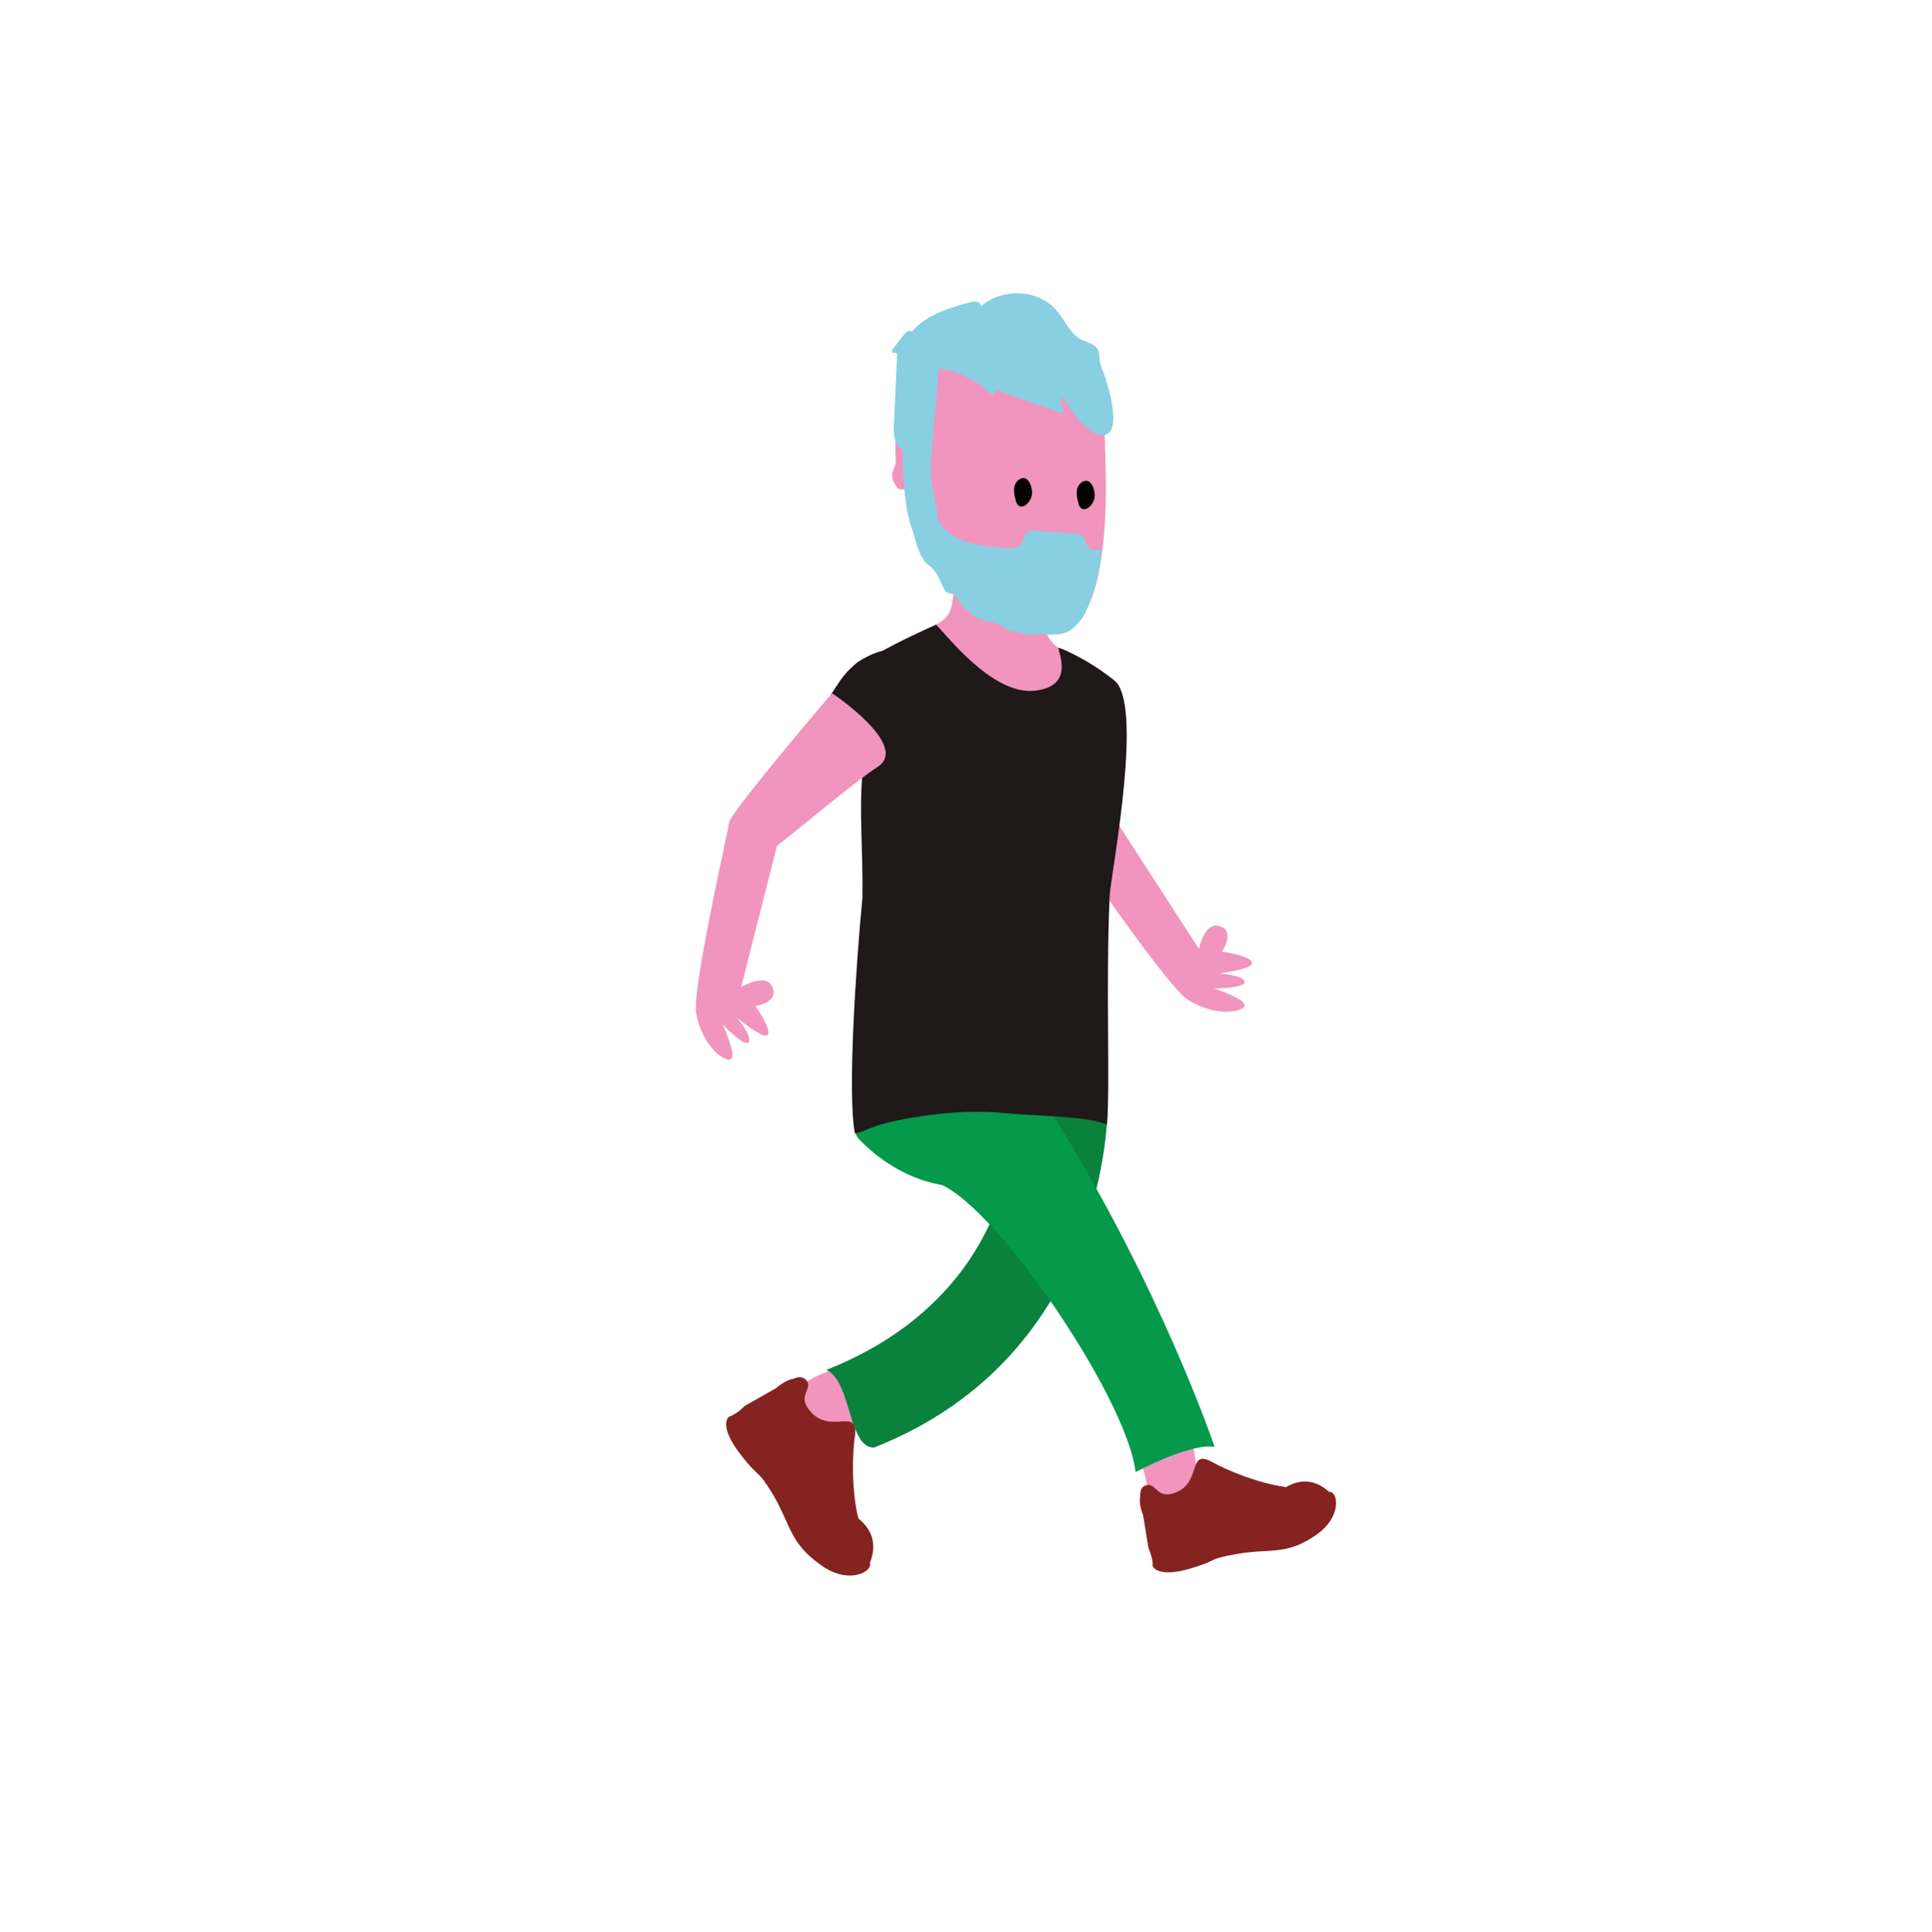
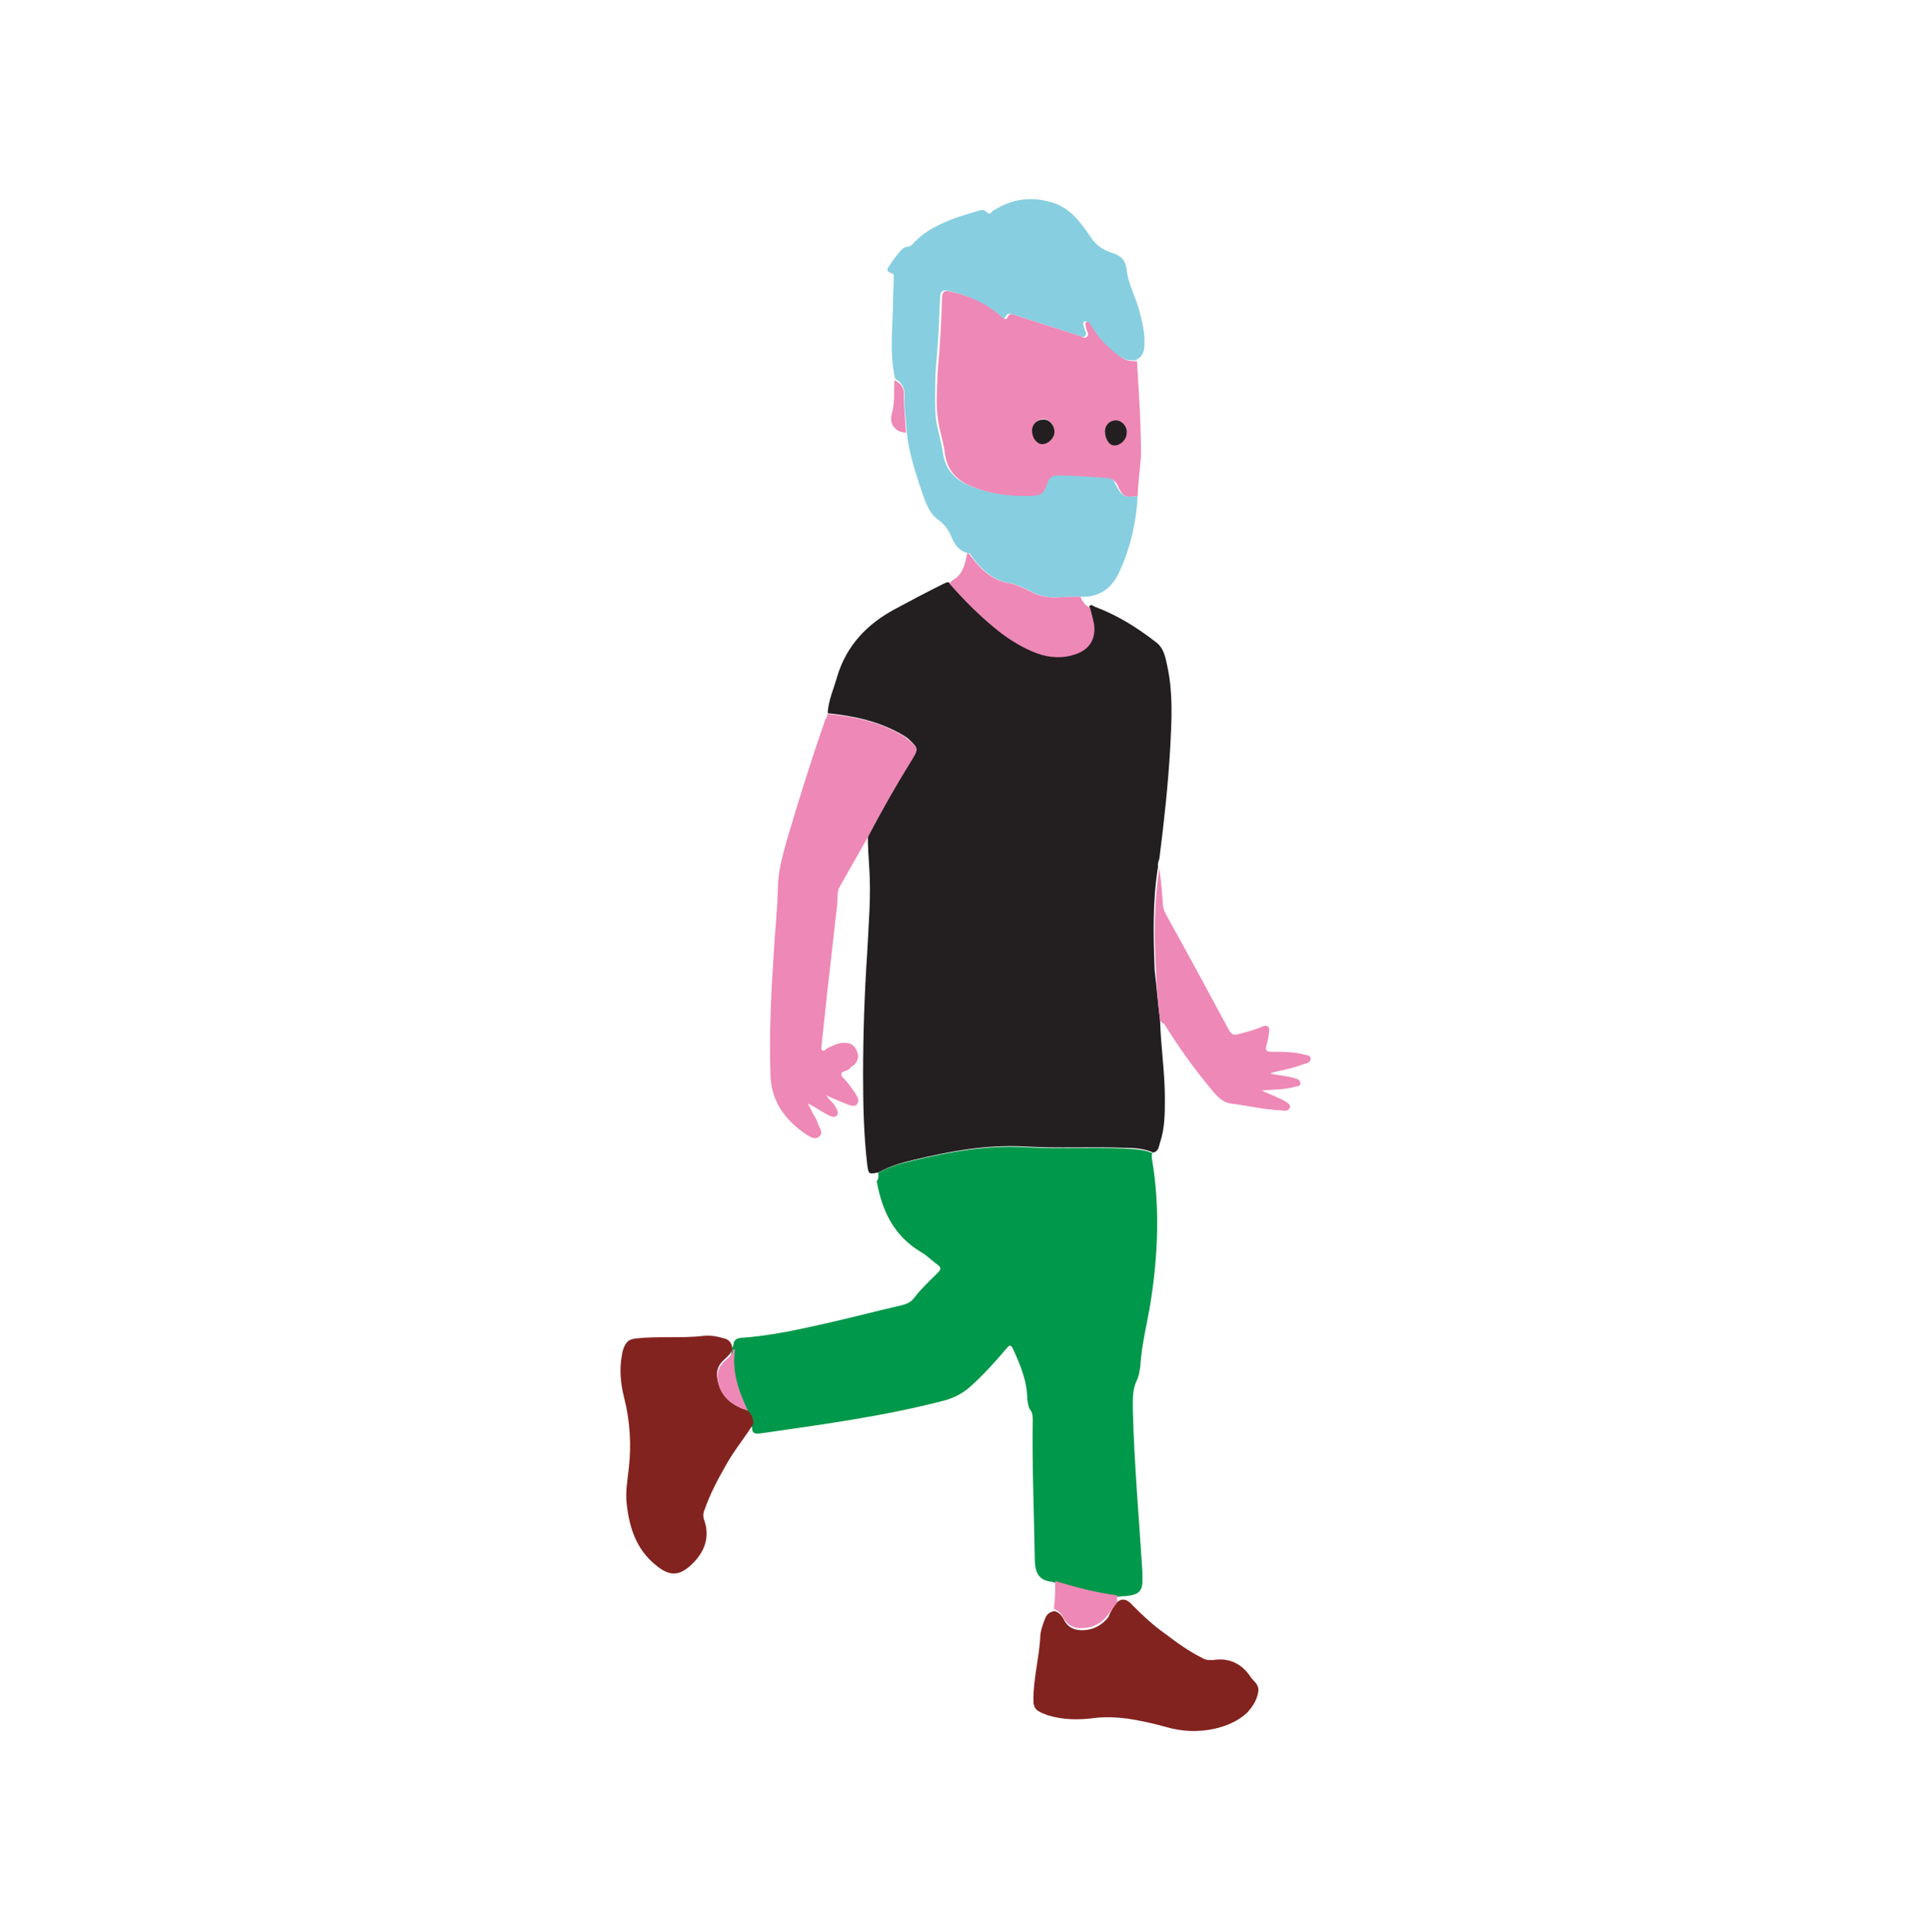
<svg xmlns="http://www.w3.org/2000/svg" version="1.1" id="Capa_1" x="0px" y="0px" viewBox="0 0 283.5 283.5" style="enable-background:new 0 0 283.5 283.5;" xml:space="preserve">
  <style type="text/css">
- 	.st0{fill:#F195BE;}
- 	.st1{fill:#852320;}
- 	.st2{fill:#0A813C;}
- 	.st3{fill:#04994B;}
- 	.st4{fill:#1F1919;}
- 	.st5{fill:#88CFE2;}
- 	.st6{fill:#020203;}
+ 	.st0{fill:#231F20;}
+ 	.st1{fill:#00984A;}
+ 	.st2{fill:#87CEE1;}
+ 	.st3{fill:#EE88B6;}
+ 	.st4{fill:#83231F;}
</style>
-   <path class="st0" d="M128.2,208.2c-0.2-1.7-1.3-2.8-2.9-4.5c-0.7-0.7-1.5-1.6-2.8-2.1c-0.3-0.1-0.5-0.2-0.9-0.3  c-1.5,0.5-4,1.8-5.1,3.1c-2.1,2.6,5.8,6.4,7.4,6.4c1.3,0-0.5-0.8,1.2-1.3C124.7,209.2,127.1,208.5,128.2,208.2z" />
-   <path class="st1" d="M127.7,229.4c1.3-3.2-0.2-5.3-1.7-6.5c-1-4-0.9-9.4-0.5-12.1c0.6-4.4-3.7,0-6.7-3.8c-1.7-2.1,0.4-3.1-0.3-4.2  c-0.7-1.1-2-0.4-2-0.4c-1.3,0.2-2.6,1.4-2.6,1.4l-4.6,2.6c-0.5,0.6-1.7,1.4-2.1,1.5c-0.5,0.1-1.6,1.6,1.5,5.6s2.3,1.8,4.9,6.1  c2.5,4.4,2.4,6.9,6.7,10C124.5,232.8,128.2,230.7,127.7,229.4z" />
-   <path class="st2" d="M121.3,201.1c3.7,1.6,3.2,11.5,7,11.4c34.8-13.7,34.3-50.1,34.3-50.1l-14.8-1.5  C150.4,169.8,146,191.4,121.3,201.1z" />
-   <path class="st0" d="M173.4,206.6c-0.8,0.9,0.3,1.3-0.4,1.8c-2.1,1.5-3.8,2.3-6.2,3v0.1c0,0.1-0.1,0.2-0.2,0.3  c2.2,5.9,2.7,11.8,2.7,11.8s3-2.6,6.4-7.4C175.7,216.1,175.3,210.6,173.4,206.6z" />
-   <path class="st1" d="M195.1,219c-2.4-2.2-4.8-1.6-6.3-0.7c-3.9-0.5-8.6-2.4-10.9-3.7c-3.7-2-1.3,3.2-5.6,4.6  c-2.4,0.8-2.6-1.4-3.9-1.2c-1.2,0.2-1,1.6-1,1.6c-0.3,1.2,0.4,2.8,0.4,2.8l0.8,4.9c0.3,0.6,0.7,2,0.6,2.4c-0.1,0.4,0.9,1.9,5.4,0.6  c4.5-1.3,2.4-1.4,7.1-2.2c4.7-0.8,7,0.2,11.1-2.5C197.1,222.9,196.5,218.9,195.1,219z M169.5,227.4c0.2,0.1,0.3,0.2,0.5,0.3  C169.8,227.6,169.7,227.5,169.5,227.4z" />
-   <path class="st3" d="M144.2,162.8c-5.3,1.9-4.7,5.2-7.3,10.7c8,1.4,28.6,31.6,29.8,42.6c0,0,8-4.3,11.6-3.7c0,0-7.7-23-23.7-48.7  C153.5,164.2,145.3,162.4,144.2,162.8z" />
-   <path class="st4" d="M135.7,97.2c-3.3-2.9-6.7-2-9.8,0c-1.9,1.6-2.2,2.1-4,4.9c0,0,7.9,6.7,7.2,10.8c-0.4,2.2,4.7-1.5,8.6-6.8  C138.8,103,138.2,99.4,135.7,97.2z" />
-   <path class="st0" d="M179.4,139.7c0,0,1.8-2.7,0-3.6c-2.5-1.3-3.4,3.2-3.4,3.2l-12.6-19.5c-2.2-1.3-5.8,1.8-6.2,4.4  c0,0,0,0.1,0.1,0.1c2.6,3.7,14.3,20.7,17,22.4c4.3,2.8,8.6,1.8,8.4,0.8c-0.2-1-4.5-2.4-4.5-2.4s4.7,0,4.5-1s-3.8-1.2-3.8-1.2  s5.1-0.6,4.9-1.6C183.6,140.3,179.4,139.7,179.4,139.7z" />
-   <path class="st3" d="M153,164.1c1.9-0.4,3.8-0.7,5.7-0.9c-5.7-1.8-18.7-5.3-26.3-3c-9.9,2.9-6.4,6.9-6.4,6.9s5.2,6.1,13.3,7  C139.8,167.6,147.5,165.3,153,164.1z" />
-   <path class="st0" d="M154.1,86.2c0.5-3.2,2.4-6.2,2.4-9.3c-1.4,0.6-2.6,1.9-3.7,2.8c-1.7,1.4-3.4,2.7-5.2,4.1  c-1.7,1.4-0.4-3.2-2.2-2c-1.1,0.7-4-1.9-5.2-1.3c-0.3,8.5,0.1,9.7-3,11.3c-0.9,2.8-4.4,7.4-5.6,10.1c5.1,3,25.9,7.7,26.5-5.5  C151.7,94.2,153.4,90.7,154.1,86.2z" />
-   <path class="st0" d="M131.5,67.4c-0.4-5.9,1.2-3.3,1.5-6.6c0.2-2.5,0.7-7.7,2.9-9c2.2-1.2,4.7-1.7,7.3-1.8c4.2-0.2,8.5,0.4,12.5,2  c2.3,0.9,4.7,2.4,5.7,4.7c0.7,1.5,0.7,3.1,0.7,4.7c0.2,8,0.7,14.8-0.8,22.7c-0.4,1.9-1.3,5.2-2.7,6.6c-1.9,1.9-4.9,2-7.6,2  c-1.5-0.8-2.8-2.1-4.1-3.2c-1.8-1.5-3.4-3.2-5-4.8c-1.6-1.6-3.2-3.1-4.8-4.7c-0.7-0.8-1.6-1.6-2.5-2.1c0-0.3,0.1-0.5,0.2-0.8  c-1-0.1-1.4-1.3-1.4-2.2c0-1,0.3-2-0.2-2.8c-0.3-0.5-1.1,0-1.5-0.5C130.1,69.2,131.6,69.2,131.5,67.4z" />
-   <path class="st5" d="M155.7,58.8c0.1,0.5,0.2,1,0.4,1.4c0.1,0.2-0.1,0.5-0.4,0.4c-3.1-1.1-6.2-2.2-9.3-3.3c-0.2-0.1-0.4,0.1-0.4,0.3  l0,0c0.1,0.3-0.3,0.5-0.5,0.3c-2-2-4.6-3.3-7.4-3.8c-0.2,0-0.3,0.1-0.3,0.3c-0.3,3.5-0.6,7-0.9,10.5c-0.2,2.1-0.4,4.1-0.1,6.2  c0.3,2.1,1.1,4.3,0.7,6.4c0,0.1-0.1,0.2-0.2,0.2c-1.5,0.5-2.7-1.4-3.1-3c-0.6-2.7-1-5.5-1-8.3c0-0.2-0.1-0.3-0.3-0.3  c-1.3,0-1.8-2-1.7-3.4c0.2-3.5,0.3-7.1,0.5-10.6c0-0.2-0.2-0.4-0.4-0.3l0,0c-0.3,0.1-0.5-0.3-0.3-0.5c0.6-0.7,1-1.3,1.7-2.2  c0.2-0.3,0.6-0.6,1-0.5s0.1,0.9-0.2,0.6c1.9-2.8,5.5-3.9,8.8-4.8c0.5-0.1,1.1-0.3,1.5,0.1c0.4,0.3,0.2,1.2-0.3,1  c2.9-3.3,8.9-3.3,11.7,0.2c1.2,1.4,1.9,3.3,3.6,4.2c0.9,0.4,2,0.6,2.4,1.5c0.2,0.4,0.2,0.9,0.2,1.3c0.1,0.7,0.3,1.3,0.6,2  c0.6,1.7,2.7,8.4,0.3,9.1c-2.1,0.6-4.7-2.9-6-5.1C156.1,58.3,155.6,58.5,155.7,58.8z" />
-   <path class="st5" d="M132.7,71.2c0.2,2.1,0.4,4.2,1.1,6.2s1,4.5,2.7,5.7c1.3,1,1.4,2.3,2.3,3.7c0.3,0.4,1.3,0.3,1.5,0.7  c0.6,1.2,1.7,2.1,2.7,2.9c0.9,0.8,3.5,0.9,4.4,1.7c0.2,0.2,0.4,0.3,0.6,0.4c0.6,0.3,1.5,0.2,2.1,0.5c0.5,0.2,0.9,0.3,1.4,0.2  c1.5-0.3,3.8,0.4,5.5-0.6c0.9-0.6,1.8-1.6,2.3-2.6c1.4-3,2.1-6.1,2.5-9.4c-0.8,0.5-1.9,0.1-2.3-0.7c-0.2-0.4-0.3-0.9-0.6-1.2  c-0.3-0.3-0.9-0.4-1.3-0.4c-1.9-0.1-3.7-0.2-5.6-0.4c-0.4,0-0.9,0-1.2,0.2c-0.6,0.4-0.5,1.5-1.1,2c-0.3,0.2-0.7,0.3-1.1,0.3  c-2.2,0.1-4.4-0.2-6.5-0.8c-1-0.3-2-0.7-2.9-1.4c-1.7-1.4-2.3-3.6-2.7-5.7c-0.7-3.8-1-7.8-0.7-11.7c0-0.7-0.3-3-1.6-2  c-0.6,0.5-1,2.8-1.2,3.6C132.4,65.3,132.5,68.3,132.7,71.2z" />
-   <path class="st6" d="M149.4,74.1c-0.1-0.2-0.3-0.4-0.3-0.7c-0.3-1-0.5-2.3,0.5-3c1.3-0.9,2,1.1,1.9,2.1  C151.4,73.7,150.1,74.9,149.4,74.1z" />
-   <path class="st6" d="M158.6,74.5c-0.1-0.2-0.3-0.4-0.3-0.7c-0.3-1-0.5-2.3,0.5-3c1.3-0.9,2,1.1,1.9,2.1  C160.6,74.1,159.3,75.3,158.6,74.5z" />
-   <path class="st4" d="M163.6,99.9c-4.1-3.3-8.2-4.9-8.2-4.8c-0.2,0.4,2.6,5.7-3.6,6.3c-6.2,0.6-12.9-8.3-14.4-9.7c0,0-8.1,3.6-9.6,5  c-2.9,5.8-0.7,10.6-1.2,16.9c-0.5,5.7,0.1,11.1,0,18.2c-1,10.5-2.2,28.9-1.1,34.6c2.4-0.6,2-1.1,7.1-2.1c4.8-0.9,10.1-1.4,14.9-0.9  c3.6,0.4,12.4,0.4,15,1.7c0.5-6-0.2-19.9,0.4-33.8C163.4,126.7,167.8,103.3,163.6,99.9z" />
-   <path class="st0" d="M122.2,101.8l-0.7,0.7c0,0-14.7,17.3-14.5,18.3c0.1,2.3,0.8,2.6,2.7,3.6c0.5,0.3,2.3,0.7,2.9,0.9  c3.4-2.5,12.9-10.6,16.2-12.7C133.7,109.5,122.2,101.8,122.2,101.8z" />
-   <path class="st0" d="M110.9,147.7c0,0,3.2-0.5,2.6-2.5c-0.7-2.7-4.7-0.3-4.7-0.3l5.7-22.5c-0.5-2.5-5.2-3-7.5-1.5v0.1  c-0.9,4.5-5.4,24.5-4.8,27.7c0.9,5.1,4.5,7.5,5.2,6.7c0.6-0.8-1.3-5-1.3-5s3.2,3.4,3.8,2.6c0.6-0.8-1.7-3.6-1.7-3.6s3.9,3.3,4.5,2.5  C113.3,151.1,110.9,147.7,110.9,147.7z" />
+   <g>
+     <path class="st0" d="M170.3,149.8c0.1,3.8,0.7,7.6,0.7,11.4c0,2.2,0,4.4-0.7,6.5c-0.2,0.6-0.2,1.3-1,1.5c-1.3-0.6-2.8-0.7-4.2-0.7   c-4.9-0.2-9.8,0.1-14.7-0.2c-5.6-0.3-11,0.7-16.4,2c-1.7,0.4-3.4,0.9-5,1.8c-1.5,0.3-1.5,0.3-1.7-1.2c-0.5-4.3-0.6-8.7-0.6-13   c0-6,0.2-12,0.6-18c0.2-4.2,0.6-8.4,0.3-12.6c-0.1-1.5-0.2-3-0.2-4.5c2.1-3.9,4.2-7.7,6.5-11.4c0.9-1.4,0.9-1.6-0.4-2.8   c-0.2-0.2-0.5-0.4-0.8-0.6c-3.5-2.1-7.3-2.9-11.2-3.3c0.1-1.9,0.9-3.6,1.4-5.4c1.4-4.6,4.4-7.7,8.5-9.9c2.4-1.3,4.7-2.5,7.1-3.7   c0.3-0.1,0.5-0.3,0.8-0.2c2.3,2.6,4.7,5.1,7.5,7.2c1.6,1.3,3.4,2.3,5.3,3c1.9,0.7,3.9,0.8,5.8,0.1c2-0.7,3-2.2,2.6-4.4   c-0.1-0.8-0.4-1.6-0.6-2.4c0.3-0.4,0.6,0,0.9,0.1c3.2,1.2,6.1,3,8.8,5.1c1.3,0.9,1.5,2.4,1.8,3.8c0.8,3.8,0.6,7.7,0.4,11.5   c-0.3,5.5-0.9,11-1.6,16.5c-0.1,0.4-0.3,0.8-0.2,1.2c-0.8,5-0.7,10.1-0.5,15.2C169.8,145,170,147.4,170.3,149.8z" />
+     <path class="st1" d="M128.9,172.2c1.5-0.9,3.3-1.4,5-1.8c5.4-1.3,10.9-2.3,16.4-2c4.9,0.3,9.8,0,14.7,0.2c1.4,0.1,2.9,0.1,4.2,0.7   c-0.2,0.2-0.1,0.5-0.1,0.8c1.2,7,0.9,14.1-0.2,21.1c-0.5,3.1-1.3,6.1-1.5,9.3c-0.1,0.7-0.2,1.5-0.5,2.1c-0.7,1.4-0.6,2.9-0.6,4.4   c0.2,7.9,0.9,15.8,1.4,23.7c0,0.3,0,0.6,0,0.9c0.1,2-0.5,2.5-2.4,2.7c-0.5,0-1,0.1-1.5,0.1c-3.1-0.4-6.1-1.2-9.1-2.1   c-0.1,0-0.2-0.1-0.3-0.1c-2.1-0.2-2.5-1.6-2.5-3.5c-0.1-6.7-0.4-13.5-0.3-20.2c0-0.6,0-1.1-0.4-1.6c-0.3-0.5-0.3-1-0.4-1.5   c0-2.6-1-5-2.1-7.4c-0.3-0.6-0.5-0.6-0.9-0.1c-1.7,2-3.4,3.9-5.3,5.6c-1.1,1-2.4,1.7-3.9,2.1c-8.8,2.3-17.8,3.5-26.8,4.8   c-0.7,0.1-1.4,0.2-1.4-0.8c0-0.2-0.2-0.3-0.3-0.5c0-0.7-0.3-1.3-0.8-1.9c-1.3-2.9-2.3-5.9-1.9-9.1c0.1-0.3,0.3-0.6,0.3-0.9   c0.1-0.5,0.4-0.7,1-0.8c4.5-0.3,8.9-1.3,13.3-2.3c3.5-0.8,6.9-1.7,10.4-2.5c0.8-0.2,1.4-0.5,1.9-1.2c1-1.3,2.2-2.4,3.4-3.6   c0.4-0.4,0.5-0.7,0-1.1c-0.9-0.6-1.6-1.4-2.5-1.9c-4-2.4-5.7-6-6.5-10.4C129,173,129,172.6,128.9,172.2z" />
+     <path class="st2" d="M167,72.8c-0.2,4-1.1,7.8-2.8,11.4c-1.1,2.3-3,3.5-5.5,3.4c-1.1,0-2.2,0-3.2,0.1c-1.4,0.1-2.9-0.2-4.2-0.9   c-1-0.5-2-1-3.1-1.2c-2.4-0.4-4-1.9-5.4-3.7c-0.2-0.3-0.3-0.7-0.7-0.7c-1.3-0.3-1.9-1.2-2.4-2.3c-0.4-1.1-1.1-2-2.1-2.7   c-1.2-0.9-1.7-2.4-2.2-3.8c-1-3-2-5.9-2.3-9.1c-0.1-1.8-0.4-3.5-0.3-5.3c0-1.2-0.5-1.9-1.4-2.4c-0.9-3.9-0.3-7.9-0.3-11.8   c0-0.9,0.1-1.9,0.1-2.9c0-0.3,0.1-0.7-0.3-0.8c-1.1-0.3-0.5-0.8-0.2-1.3c0.3-0.5,0.7-1,1.1-1.5c0.4-0.5,0.8-1.1,1.6-1.1   c0.2,0,0.4-0.2,0.6-0.4c1.8-2,4.1-3,6.5-3.9c1-0.3,1.9-0.6,2.9-0.9c0.6-0.2,1.1-0.3,1.5,0.2c0.4,0.4,0.6,0,0.8-0.2   c2.6-1.7,5.3-2.2,8.3-1.4c2.1,0.5,3.6,1.8,4.8,3.4c0.5,0.6,0.9,1.2,1.3,1.8c0.8,1.2,1.8,1.9,3.1,2.3c1.3,0.4,2,1,2.2,2.5   c0.2,2.2,1.4,4.1,1.9,6.2c0.4,1.6,0.8,3.1,0.7,4.8c0,1-0.3,1.9-1.4,2.3c-1.7,0.1-2.8-0.8-3.9-1.8c-1.1-1-2-2.2-2.9-3.5   c-0.1-0.2-0.3-0.5-0.6-0.4c-0.3,0.1-0.2,0.5-0.1,0.7c0,0.1,0.1,0.2,0.1,0.4c0.1,0.3,0.4,0.7,0.1,1c-0.3,0.4-0.7,0-1.1-0.1   c-3.1-1-6.3-2-9.4-3c-0.5-0.2-0.9-0.3-1.2,0.3c-0.2,0.5-0.6,0.1-0.9-0.1c-2.2-1.9-4.7-3.1-7.5-3.7c-0.8-0.2-1.1,0-1.2,0.9   c-0.1,2.6-0.2,5.2-0.4,7.8c-0.1,1.5-0.3,3-0.3,4.5c0,1.9-0.1,3.8,0.1,5.6c0.2,1.7,0.8,3.3,1,4.9c0.3,2.3,1.6,3.9,3.7,4.8   c2.8,1.2,5.8,1.6,8.9,1.5c1.6,0,1.8-0.2,2.4-1.7c0.3-0.7,0.6-1.3,1.4-1.3c2.6,0,5.1,0.1,7.7,0.4c0.6,0,1,0.3,1.2,0.9   C164.7,72.9,165.1,73.1,167,72.8z" />
+     <path class="st3" d="M167,72.8c-1.9,0.3-2.2,0.1-3-1.7c-0.3-0.5-0.7-0.8-1.2-0.9c-2.6-0.2-5.1-0.4-7.7-0.4c-0.8,0-1.2,0.6-1.4,1.3   c-0.6,1.5-0.8,1.6-2.4,1.7c-3.1,0.1-6.1-0.3-8.9-1.5c-2.1-0.9-3.4-2.4-3.7-4.8c-0.2-1.7-0.8-3.3-1-4.9c-0.3-1.9-0.2-3.8-0.1-5.6   c0-1.5,0.2-3,0.3-4.5c0.2-2.6,0.3-5.2,0.4-7.8c0-0.9,0.4-1.1,1.2-0.9c2.8,0.6,5.4,1.8,7.5,3.7c0.3,0.2,0.7,0.6,0.9,0.1   c0.3-0.7,0.7-0.5,1.2-0.3c3.1,1,6.3,2,9.4,3c0.3,0.1,0.7,0.5,1.1,0.1c0.3-0.3,0-0.7-0.1-1c0-0.1-0.1-0.2-0.1-0.4   c0-0.2-0.2-0.6,0.1-0.7c0.3-0.1,0.5,0.1,0.6,0.4c0.8,1.3,1.7,2.5,2.9,3.5c1.1,1,2.2,2,3.9,1.8c0.3,4.7,0.6,9.3,0.6,14   C167.3,69,167.1,70.9,167,72.8z M165.4,63.6c0-1-0.7-1.9-1.6-1.9c-0.9,0-1.6,0.7-1.6,1.6c0,1.1,0.6,2,1.4,2.1   C164.5,65.3,165.4,64.5,165.4,63.6z M154.8,63.4c0-1-0.8-1.9-1.6-1.9c-0.9,0-1.6,0.7-1.6,1.6c0,1.1,0.6,2,1.5,2   C153.9,65.2,154.8,64.3,154.8,63.4z" />
+     <path class="st3" d="M121.5,104.8c4,0.4,7.8,1.2,11.2,3.3c0.3,0.2,0.5,0.4,0.8,0.6c1.3,1.1,1.3,1.3,0.4,2.8   c-2.3,3.7-4.5,7.5-6.5,11.4c-1.4,2.4-2.7,4.8-4.1,7.2c-0.5,0.8-0.3,1.8-0.4,2.7c-0.5,4.1-0.9,8.2-1.4,12.3   c-0.3,2.8-0.6,5.6-0.9,8.4c0,0.2-0.1,0.6,0.1,0.7c0.3,0.2,0.5-0.2,0.7-0.3c0.9-0.4,1.7-0.9,2.7-0.8c0.9,0,1.4,0.5,1.7,1.2   c0.3,0.7,0.2,1.4-0.4,2c-0.2,0.2-0.5,0.3-0.7,0.6c-0.4,0.4-1.2,0.3-1.2,0.8c0,0.4,0.6,0.8,0.9,1.2c0.5,0.7,1,1.3,1.4,2   c0.2,0.4,0.3,0.8,0,1.2c-0.3,0.4-0.8,0.2-1.2,0.1c-1-0.4-2-0.8-3.3-1.4c0.5,0.8,1.2,1.2,1.4,1.8c0.2,0.4,0.5,0.8,0.1,1.2   c-0.3,0.3-0.8,0.1-1.2-0.1c-1-0.5-1.9-1.2-3-1.7c0.2,0.5,0.5,0.9,0.7,1.4c0.3,0.5,0.6,1,0.8,1.6c0.2,0.6,0.8,1.3,0.2,1.8   c-0.6,0.6-1.4,0.1-2-0.3c-3.1-2.1-5.1-4.9-5.2-8.7c-0.2-6.1,0.1-12.1,0.5-18.2c0.2-3.1,0.5-6.1,0.6-9.2c0-2.3,0.6-4.5,1.2-6.7   c1.8-6.1,3.7-12.2,5.8-18.2C121.3,105.5,121.4,105.2,121.5,104.8z" />
+     <path class="st4" d="M109.8,207.1c0.5,0.5,0.8,1.1,0.8,1.9c-1.3,2.1-2.9,4-4.1,6.2c-1.2,2.1-2.3,4.2-3.1,6.5c-0.2,0.5-0.2,1,0,1.5   c0.8,2.4,0.1,4.5-1.7,6.3c-1.9,1.9-3.4,2-5.5,0.2c-2.8-2.3-3.8-5.4-4.2-8.9c-0.2-1.8,0.1-3.5,0.3-5.2c0.4-3.5,0.2-7-0.7-10.5   c-0.5-2-0.7-4.1-0.3-6.2c0.1-0.7,0.3-1.3,0.7-1.8c0.3-0.4,0.7-0.5,1.2-0.6c3.4-0.4,6.8,0,10.1-0.4c1.1-0.1,2.1,0.1,3.1,0.4   c0.7,0.2,1,0.7,1.1,1.4c-0.1,0.8-0.7,1.2-1.2,1.7c-0.8,0.7-1.2,1.6-1,2.7C105.7,205.1,107.5,206.3,109.8,207.1z" />
+     <path class="st4" d="M164,235.2c0.9-0.8,1.7-0.2,2.3,0.5c1.5,1.5,3,2.9,4.7,4.1c1.7,1.3,3.5,2.6,5.5,3.6c0.5,0.3,0.9,0.3,1.5,0.3   c2.4-0.4,4.3,0.5,5.6,2.5c0.5,0.7,1.3,1.1,1.1,2.2c-0.2,1.2-0.8,2.1-1.6,3c-1.4,1.3-3.1,2-4.9,2.4c-2.4,0.5-4.7,0.4-7.1-0.3   c-1.8-0.5-3.6-0.9-5.5-1.2c-1.6-0.2-3.3-0.3-4.9-0.1c-2.3,0.3-4.6,0.3-6.9-0.4c-0.5-0.2-1.1-0.4-1.5-0.7c-0.5-0.4-0.6-0.9-0.6-1.6   c0-3,0.8-6,1-9c0-1.1,0.4-2.1,0.8-3.1c0.3-0.6,0.8-0.8,1.3-0.9c0.7,0.2,1.1,0.7,1.4,1.3c0.6,1.2,1.7,1.6,3,1.5   c1.5-0.1,2.6-0.8,3.5-1.9C163.1,236.4,163.5,235.8,164,235.2z" />
+     <path class="st3" d="M170.3,149.8c-0.3-2.4-0.5-4.8-0.6-7.2c-0.3-5.1-0.3-10.1,0.5-15.2c0.2,1.7,0.4,3.5,0.5,5.2   c0,0.6,0.2,1.2,0.5,1.7c3.1,5.6,6.2,11.3,9.2,16.9c0.4,0.7,0.7,0.8,1.4,0.6c1.2-0.3,2.4-0.6,3.5-1.1c0.8-0.3,1.1,0,1,0.8   c-0.1,0.7-0.2,1.4-0.4,2c-0.2,0.8,0.1,0.9,0.8,0.9c1.6,0,3.2,0,4.7,0.4c0.4,0.1,1,0.1,1,0.6c0,0.5-0.5,0.7-1,0.8   c-1.3,0.5-2.6,0.8-4,1.1c-0.3,0.1-0.6,0.1-0.9,0.3c1.2,0.3,2.4,0.3,3.6,0.7c0.4,0.1,0.7,0.2,0.8,0.7c0,0.4-0.4,0.5-0.7,0.5   c-1.6,0.5-3.2,0.4-5,0.6c0.9,0.4,1.7,0.7,2.5,1.1c0.3,0.1,0.7,0.3,1,0.5c0.3,0.2,0.9,0.5,0.6,1c-0.2,0.4-0.7,0.4-1.2,0.3   c-2.5-0.1-5-0.7-7.4-1c-1.5-0.2-2.4-1.5-3.3-2.6c-2.4-2.9-4.5-5.9-6.5-9.1C170.7,150.3,170.5,150,170.3,149.8z" />
+     <path class="st3" d="M142,81.2c0.4,0.1,0.5,0.5,0.7,0.7c1.4,1.8,3,3.3,5.4,3.7c1.1,0.2,2.1,0.7,3.1,1.2c1.3,0.7,2.7,1,4.2,0.9   c1.1-0.1,2.2-0.1,3.2-0.1c0.3,0.7,0.7,1.3,1.4,1.6c0.2,0.8,0.4,1.6,0.6,2.4c0.3,2.1-0.6,3.7-2.6,4.4c-1.9,0.7-3.9,0.6-5.8-0.1   c-1.9-0.7-3.7-1.8-5.3-3c-2.7-2.1-5.2-4.6-7.5-7.2c0.2-0.5,0.7-0.6,1-0.9C141.5,83.9,141.7,82.5,142,81.2z" />
+     <path class="st3" d="M164,235.2c-0.5,0.6-0.9,1.3-1.4,1.9c-0.9,1.2-2.1,1.8-3.5,1.9c-1.3,0.1-2.3-0.3-3-1.5   c-0.3-0.6-0.7-1.1-1.4-1.3c0.2-1.4,0.2-2.8,0.2-4.1c3,0.9,6,1.7,9.1,2.1C164,234.5,164,234.8,164,235.2z" />
+     <path class="st3" d="M109.8,207.1c-2.3-0.8-4.1-2-4.4-4.6c-0.2-1.1,0.2-2,1-2.7c0.5-0.5,1.2-0.9,1.2-1.7c0.1,0,0.2,0,0.3,0   C107.4,201.2,108.4,204.2,109.8,207.1z" />
+     <path class="st3" d="M131.3,55.8c1,0.5,1.5,1.2,1.4,2.4c0,1.7,0.2,3.5,0.3,5.3c-1.4,0-2.5-1.1-2.1-2.7   C131.4,59.1,131.2,57.4,131.3,55.8z" />
+     <path class="st0" d="M165.4,63.6c0,0.9-0.9,1.8-1.8,1.8c-0.8,0-1.4-1-1.4-2.1c0-0.9,0.7-1.6,1.6-1.6   C164.7,61.7,165.5,62.6,165.4,63.6z" />
+     <path class="st0" d="M154.8,63.4c0,0.9-0.9,1.8-1.8,1.8c-0.8,0-1.5-0.9-1.5-2c0-0.9,0.7-1.6,1.6-1.6   C154,61.5,154.8,62.4,154.8,63.4z" />
+   </g>
</svg>
